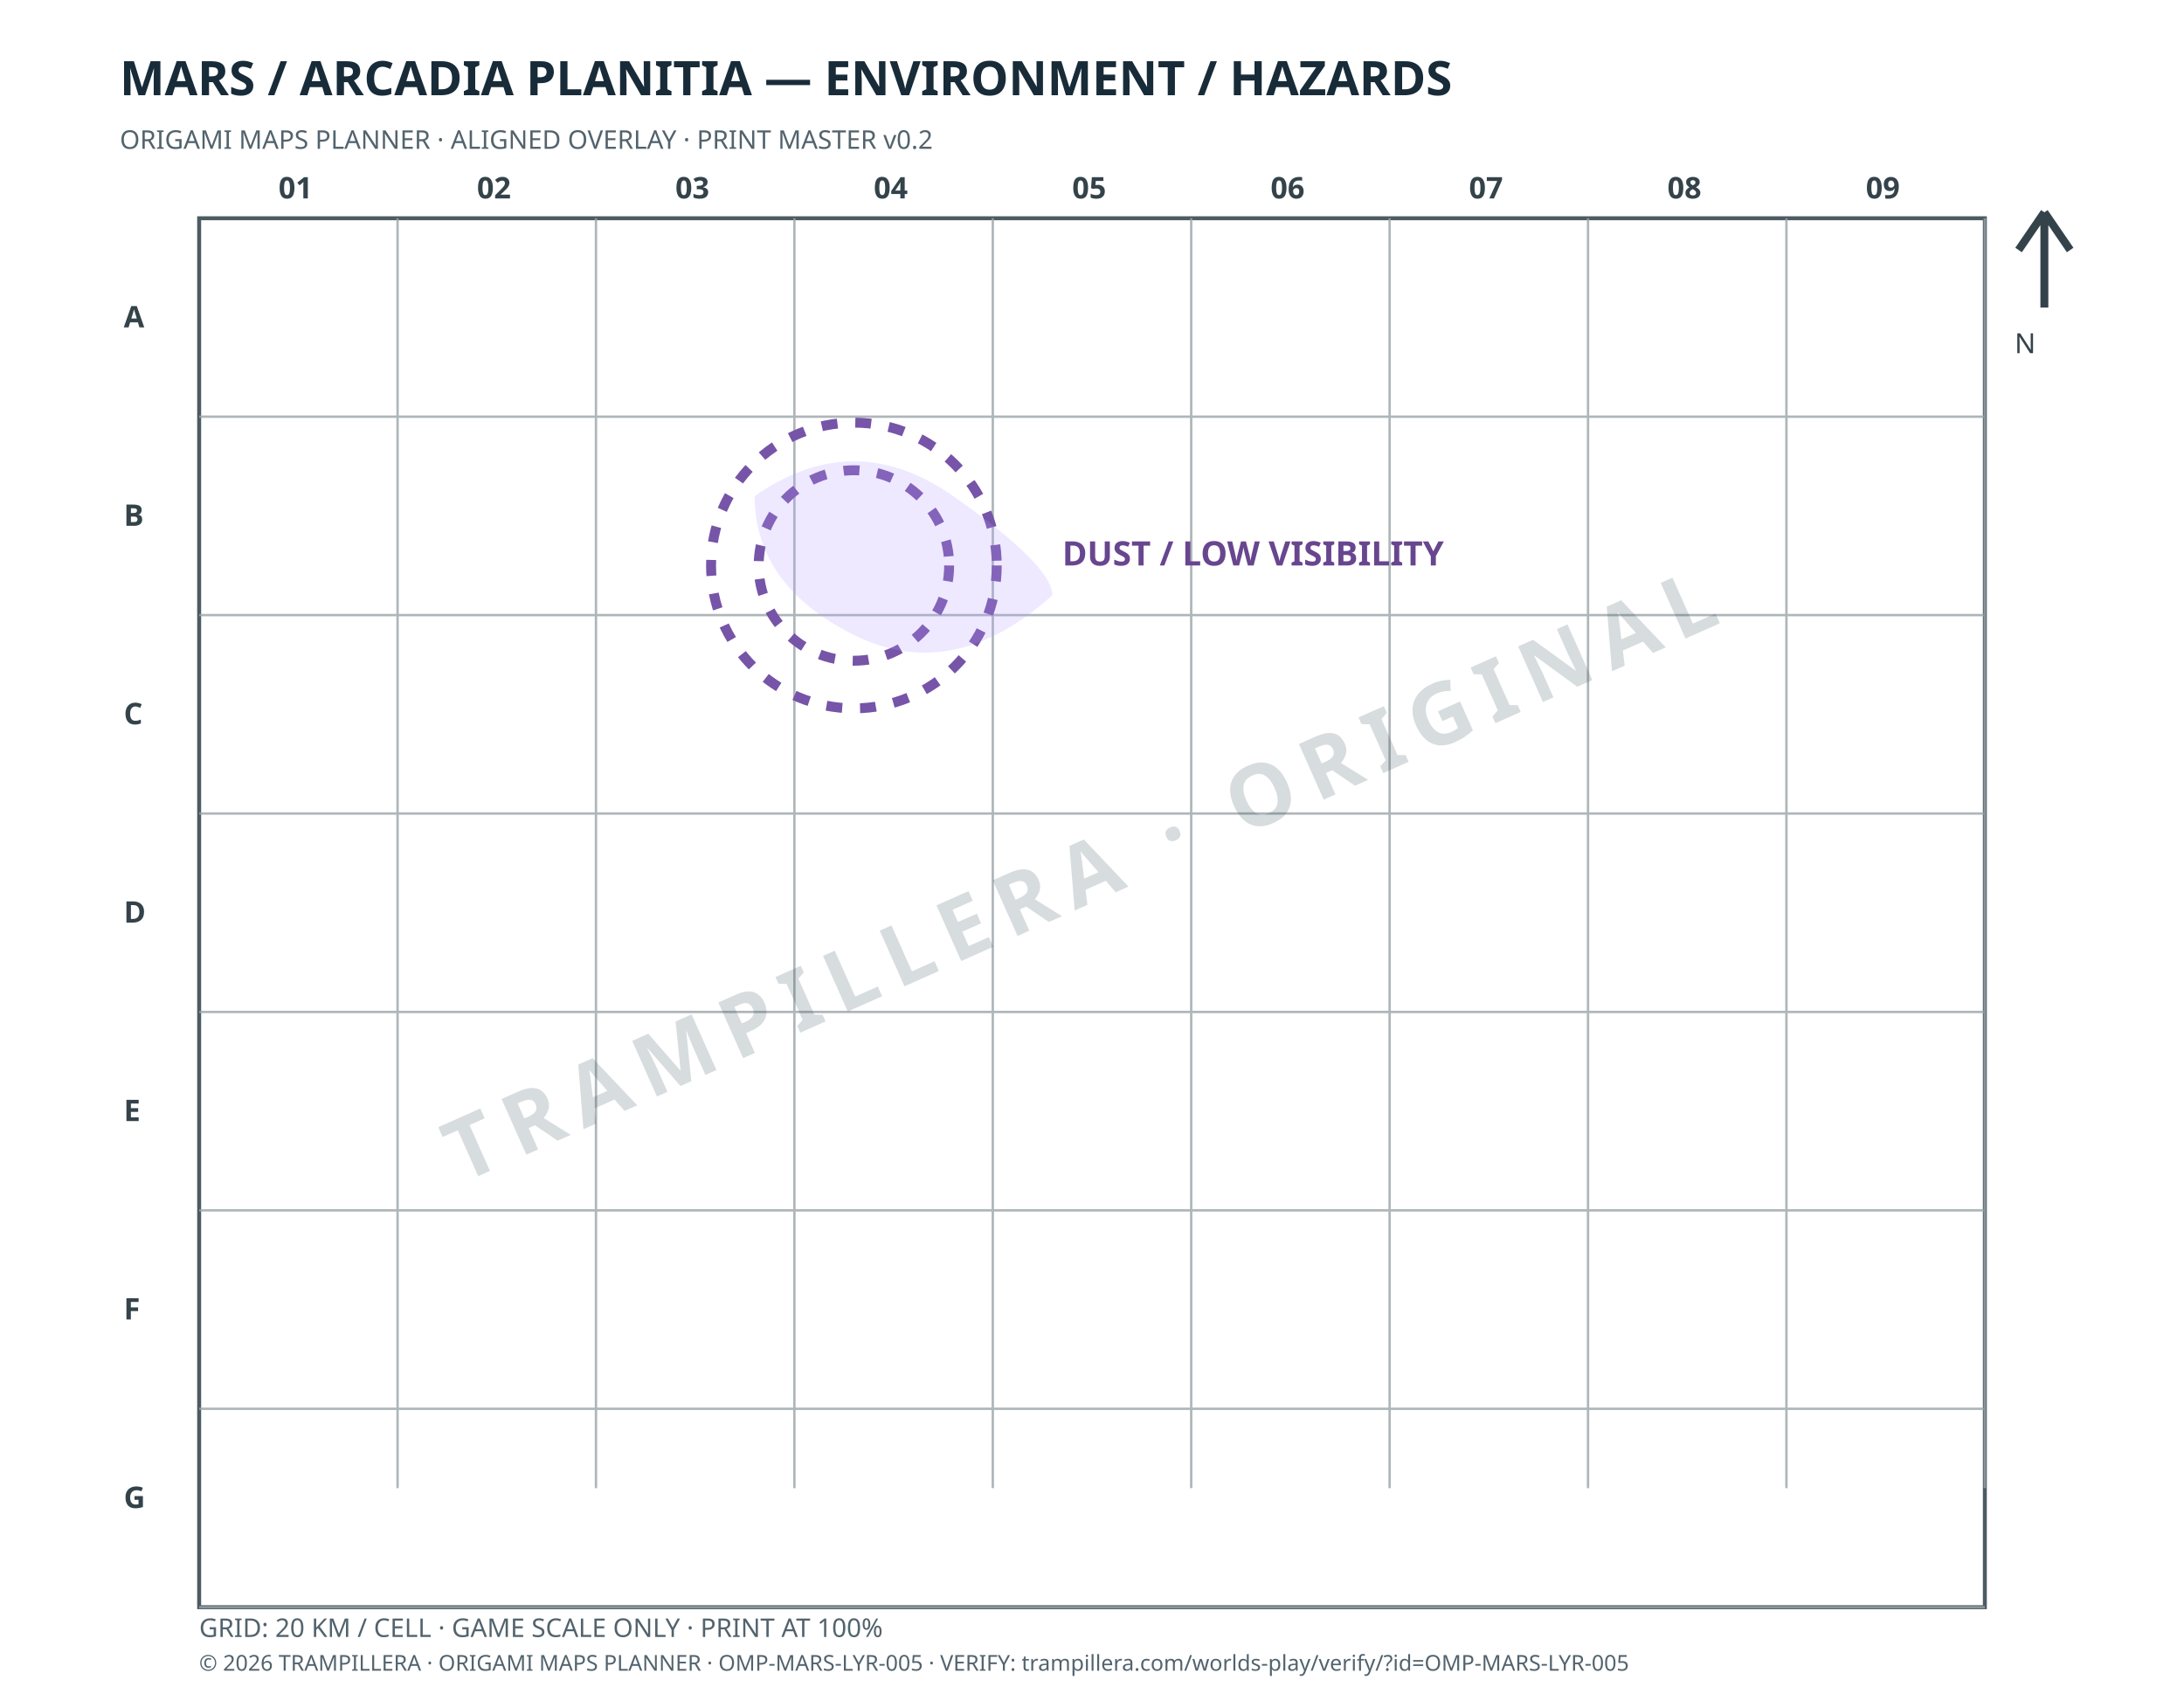
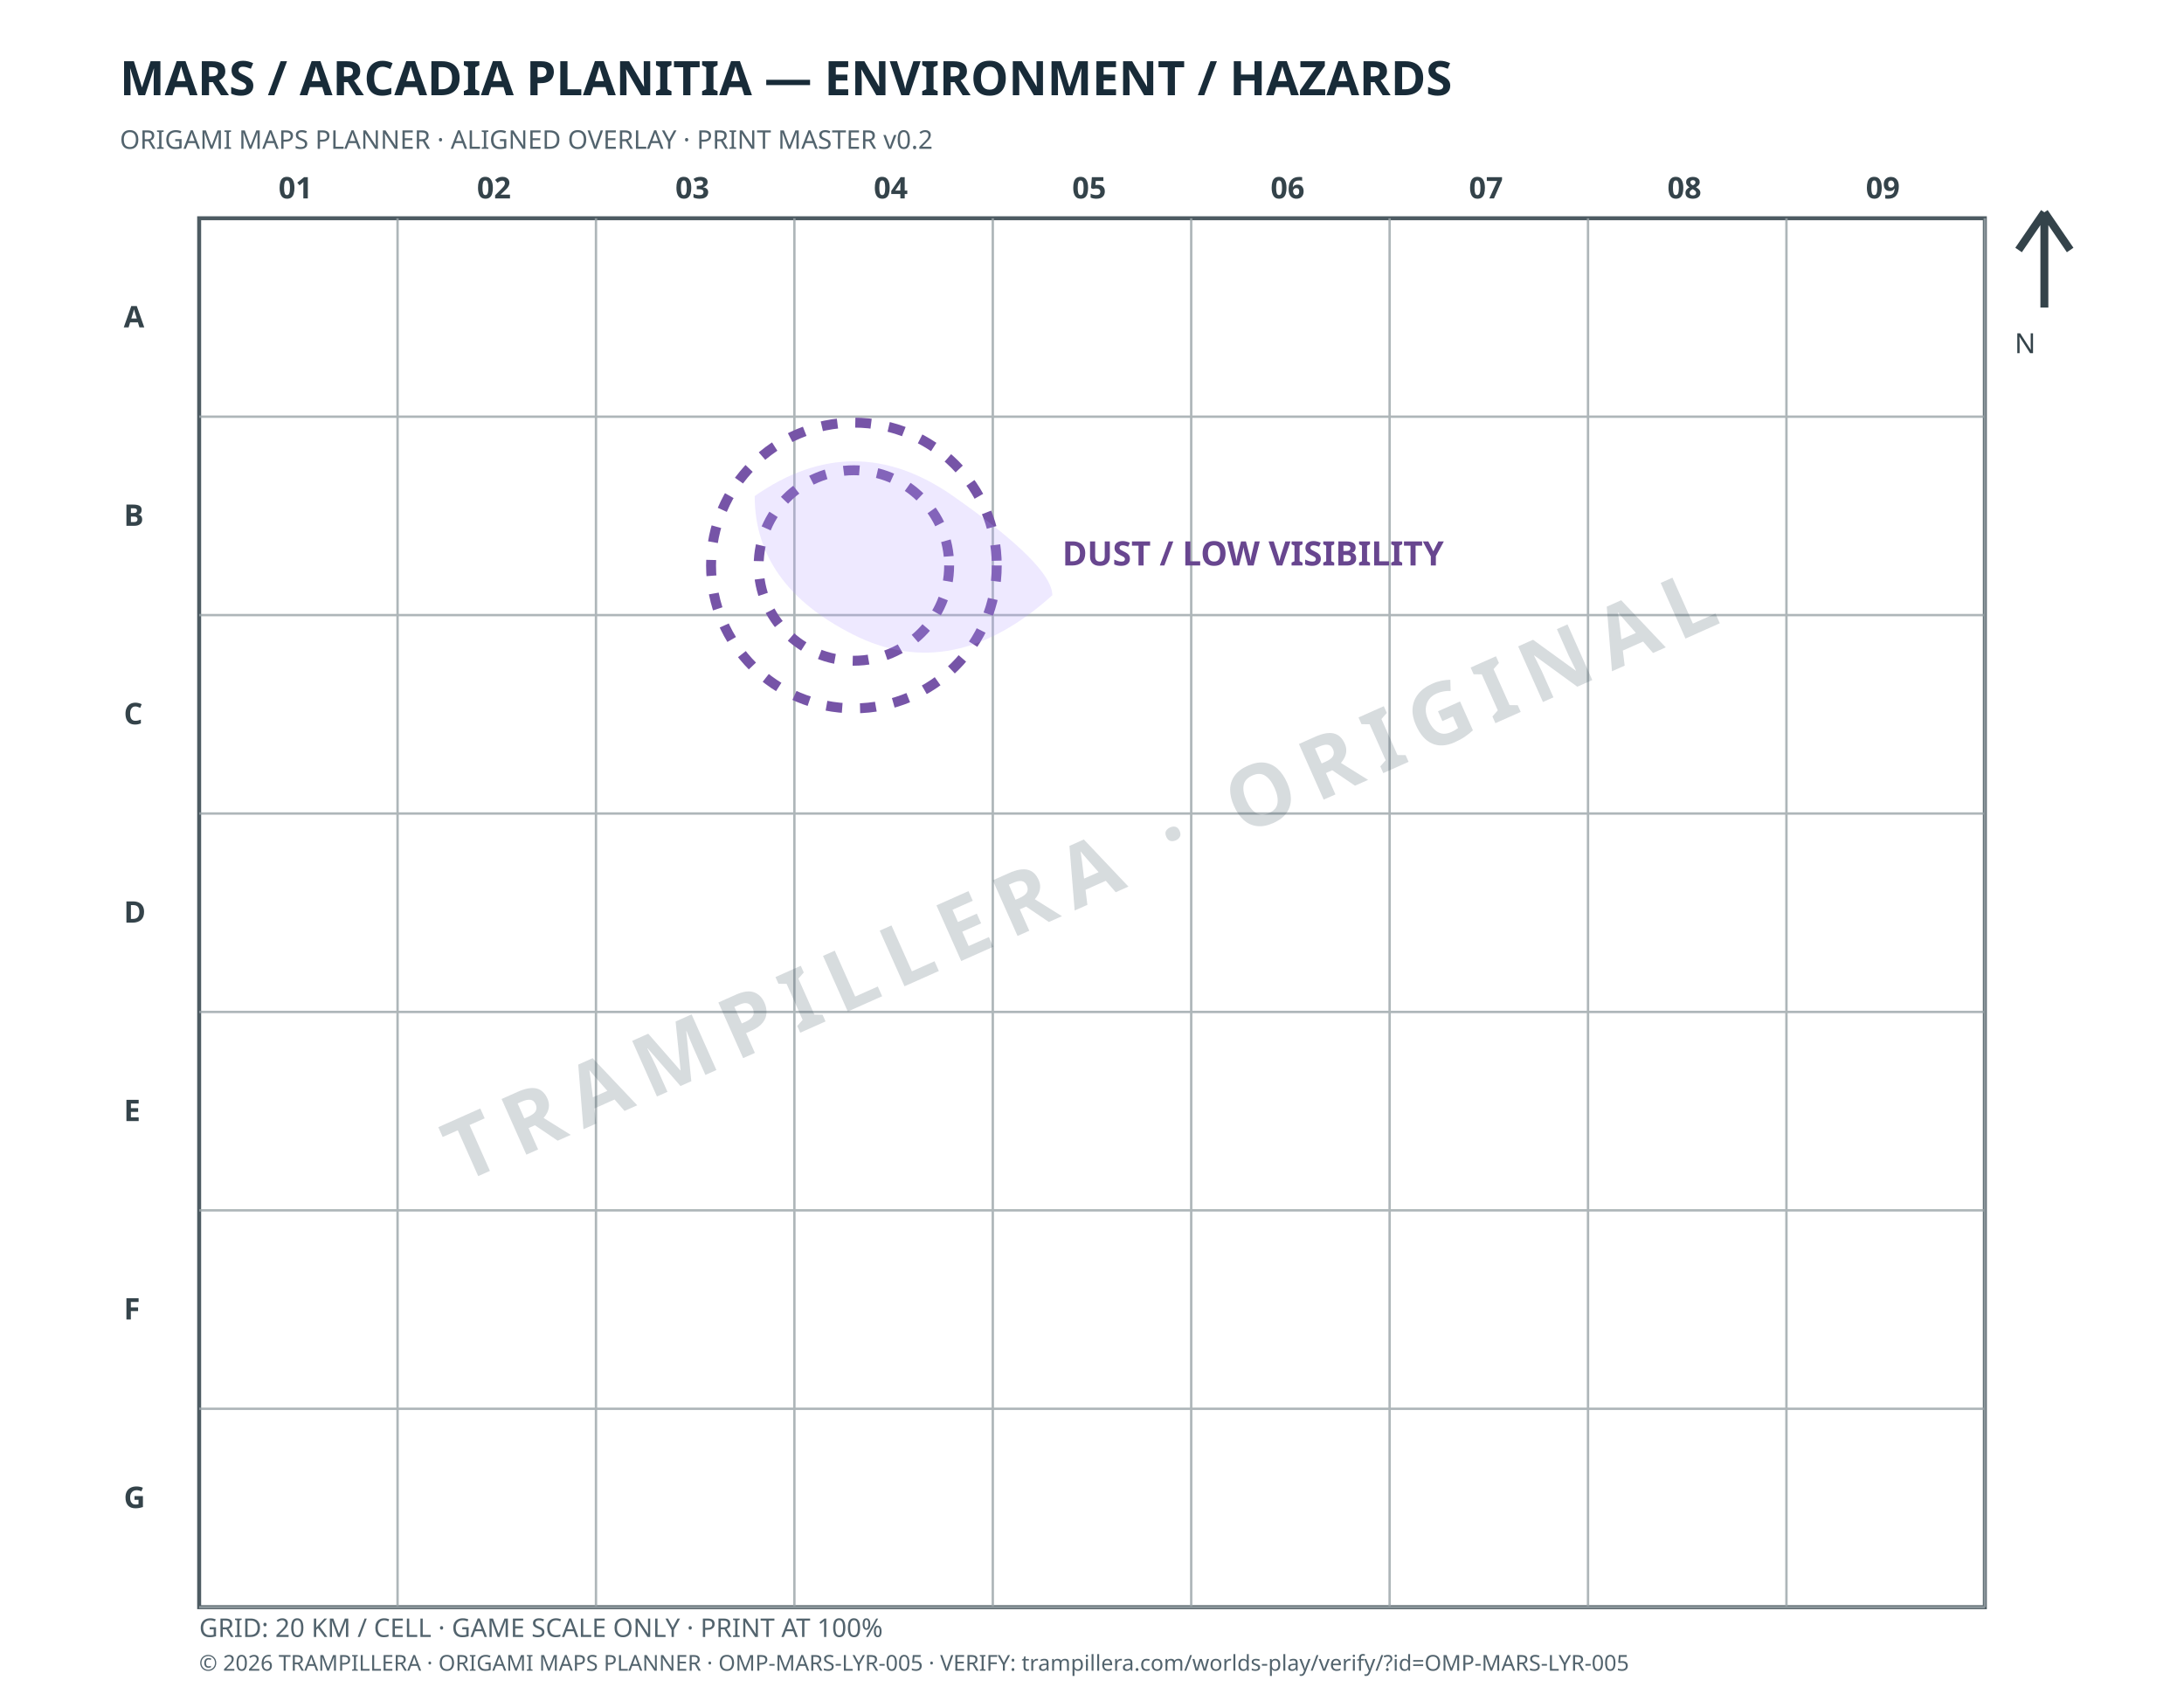
<svg xmlns="http://www.w3.org/2000/svg" width="259mm" height="200mm" viewBox="0 0 1100 850" role="img" aria-labelledby="t d">
  <text x="60" y="48" font-family="sans-serif" font-size="24" font-weight="700" fill="#182b38">MARS / ARCADIA PLANITIA — ENVIRONMENT / HAZARDS</text>
  <text x="60" y="75" font-family="sans-serif" font-size="13" fill="#52636d">ORIGAMI MAPS PLANNER · ALIGNED OVERLAY · PRINT MASTER v0.2</text>
  <rect x="100" y="110" width="900" height="700" fill="none" stroke="#4d5b62" stroke-width="2" />
  <g fill="none" stroke="#9aa4a8" stroke-width="1.2" opacity=".8">
-     <path d="M200 110V750M300 110V750M400 110V750M500 110V750M600 110V750M700 110V750M800 110V750M900 110V750M1000 110V750M100 210H1000M100 310H1000M100 410H1000M100 510H1000M100 610H1000M100 710H1000M100 810H1000" />
+     <path d="M200 110V810M300 110V810M400 110V810M500 110V810M600 110V810M700 110V810M800 110V810M900 110V810M1000 110V810M100 210H1000M100 310H1000M100 410H1000M100 510H1000M100 610H1000M100 710H1000M100 810H1000" />
  </g>
  <g font-family="sans-serif" font-size="15" font-weight="700" fill="#34434a">
    <text x="140" y="100">01</text>
    <text x="240" y="100">02</text>
    <text x="340" y="100">03</text>
    <text x="440" y="100">04</text>
    <text x="540" y="100">05</text>
    <text x="640" y="100">06</text>
    <text x="740" y="100">07</text>
    <text x="840" y="100">08</text>
    <text x="940" y="100">09</text>
    <text x="62" y="165">A</text>
    <text x="62" y="265">B</text>
    <text x="62" y="365">C</text>
    <text x="62" y="465">D</text>
    <text x="62" y="565">E</text>
    <text x="62" y="665">F</text>
    <text x="62" y="760">G</text>
  </g>
  <path d="M1030 155v-48m0 0l-13 19m13-19l13 19" stroke="#34434a" stroke-width="4" fill="none" />
  <text x="1015" y="178" font-family="sans-serif" font-size="14" fill="#34434a">N</text>
  <text x="100" y="825" font-family="sans-serif" font-size="13" fill="#52636d">GRID: 20 KM / CELL · GAME SCALE ONLY · PRINT AT 100%</text>
  <g fill="none" stroke="#7654a7" stroke-width="5" stroke-dasharray="8 9">
    <circle cx="430" cy="285" r="72" />
    <circle cx="430" cy="285" r="48" />
  </g>
  <path d="M380 250Q430 215 480 250T530 300Q480 345 430 320T380 250Z" fill="#b39aff" fill-opacity=".22" />
  <text x="535" y="285" font-family="sans-serif" font-size="17" font-weight="700" fill="#68468f">DUST / LOW VISIBILITY</text>
  <text x="100" y="842" font-family="sans-serif" font-size="11" fill="#52636d">© 2026 TRAMPILLERA · ORIGAMI MAPS PLANNER · OMP-MARS-LYR-005 · VERIFY: trampillera.com/worlds-play/verify/?id=OMP-MARS-LYR-005</text>
  <g id="trampillera-visible-watermark" pointer-events="none" opacity=".18">
    <text x="550" y="455" text-anchor="middle" transform="rotate(-24 550 455)" font-family="sans-serif" font-size="43" font-weight="700" letter-spacing="7" fill="#243b49">TRAMPILLERA · ORIGINAL</text>
  </g>
</svg>
